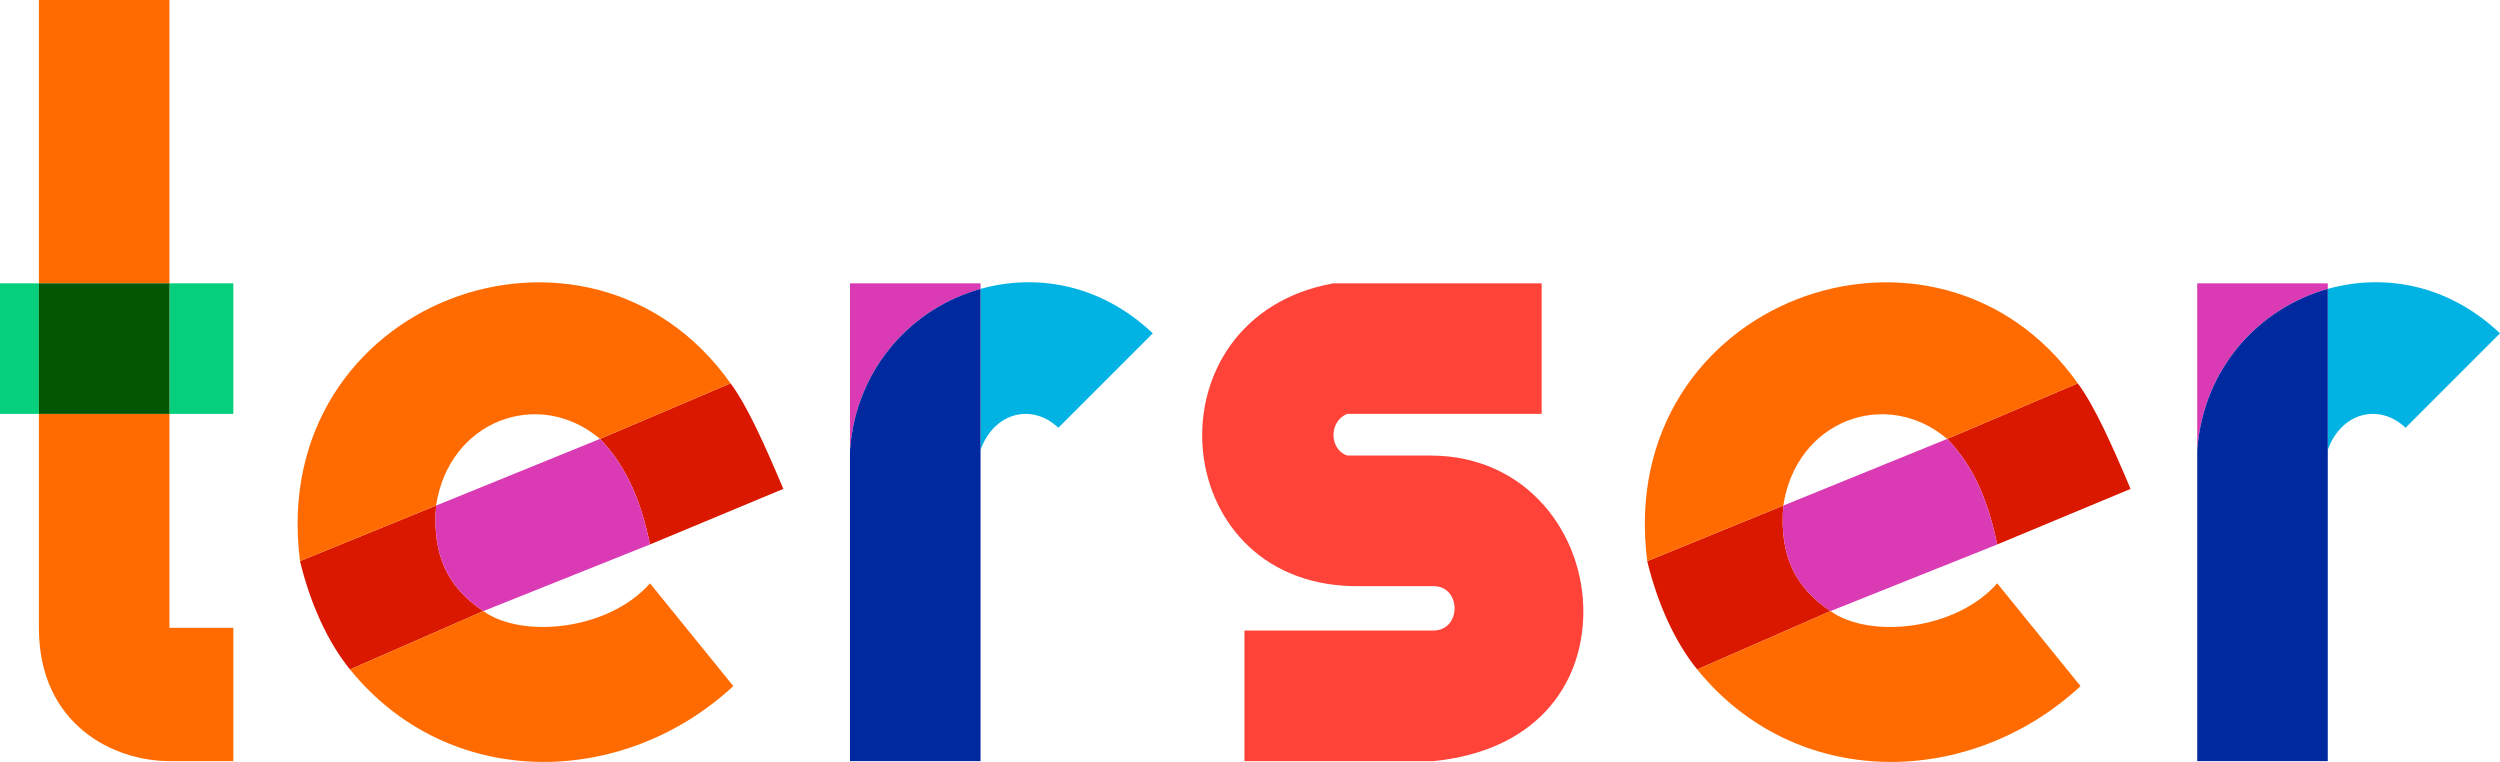
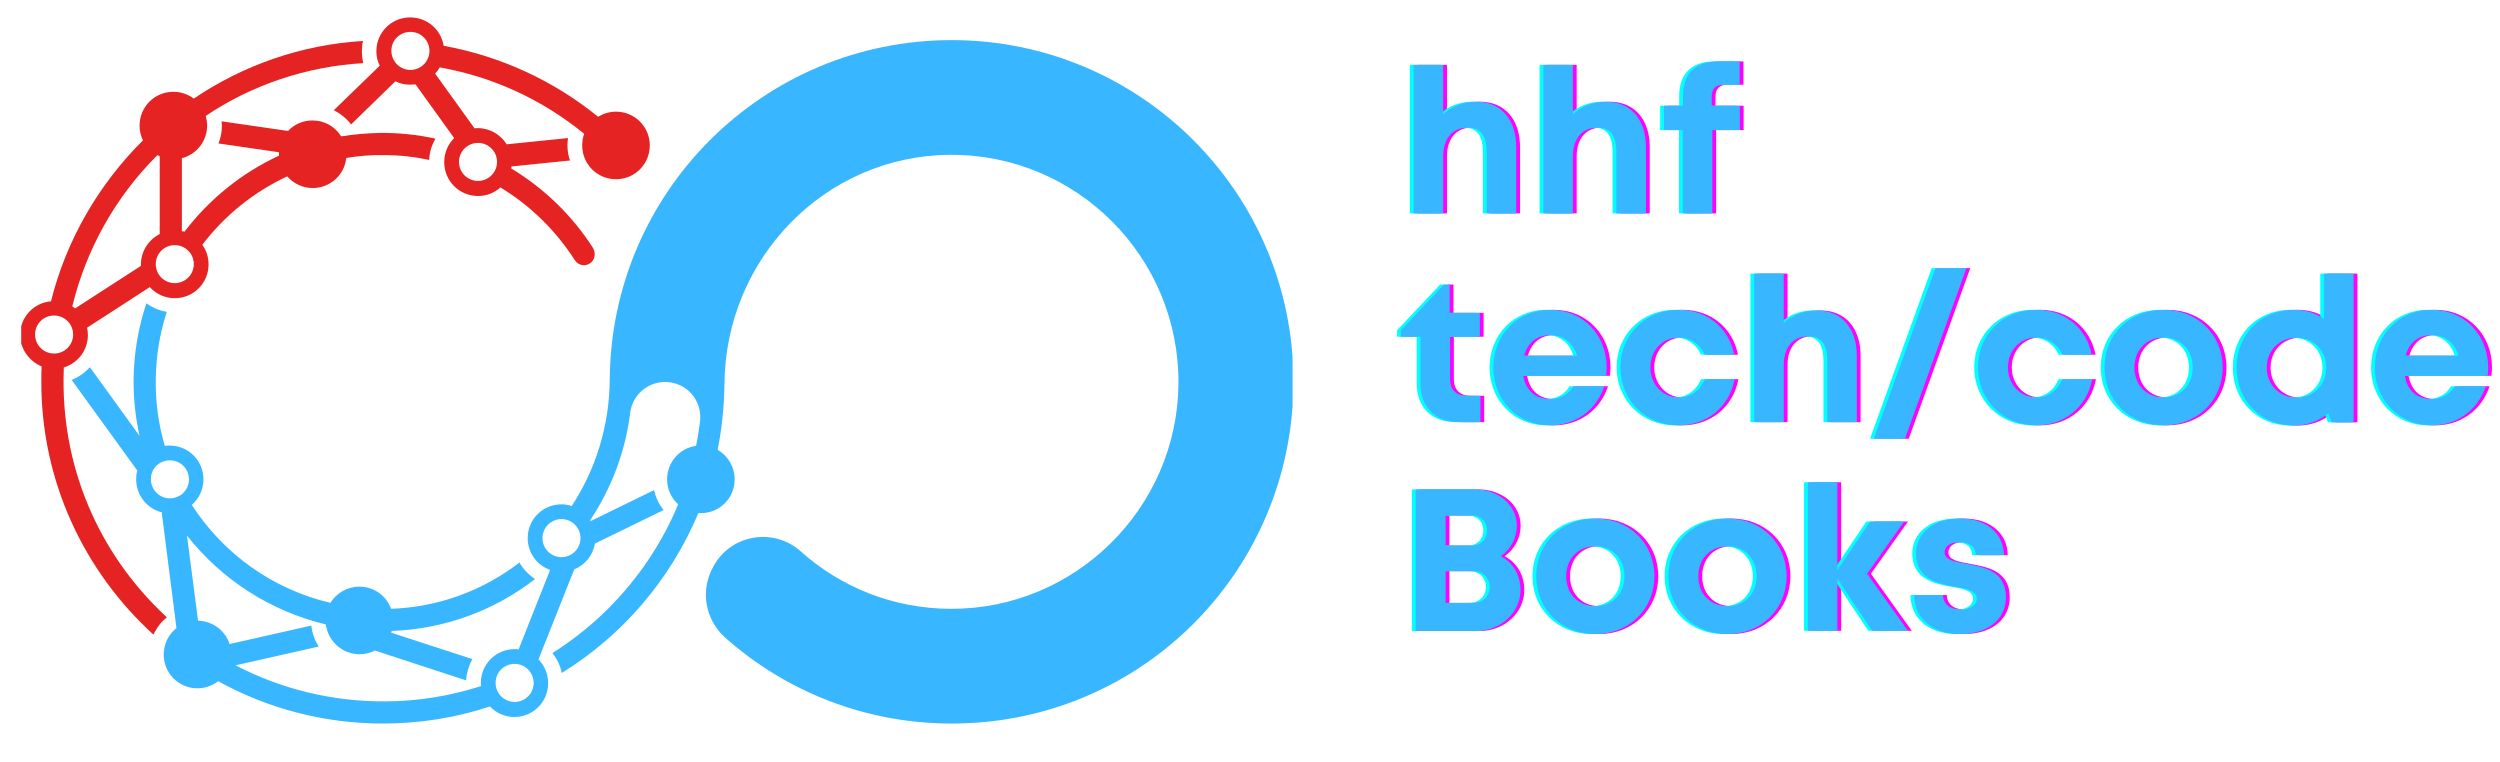
- <svg xmlns="http://www.w3.org/2000/svg" version="1.1" width="900" height="274" viewBox="0 0 900 274">
-   <rect fill="#ff6b00" x="14" width="47" height="102" />
-   <path fill="#ff6b00" d="M14,149v77c0,35,27,48,47,48h23v-48H61v-77H14z" />
-   <rect fill="#05ce7c" y="102" width="14" height="47" />
-   <rect fill="#05ce7c" x="61" y="102" width="23" height="47" />
-   <rect fill="#055600" x="14" y="102" width="47" height="47" />
-   <path fill="#da1800" d="M234,196l48-20c-6.5-15.4-13-30-19-38l-47,20C226.1,168.5,230.9,181.2,234,196z" />
-   <path fill="#da1800" d="M174,220c-12.7-8.5-18.5-19.9-17-38l-49,20c3.7,15.3,10,29.2,18,39L174,220z" />
-   <path fill="#ff6b00" d="M216,158l47-20c-51-72-167-30-155,64l49-20C161.6,151.3,194,139.4,216,158z" />
-   <path fill="#da3ab3" d="M157,182c-1.5,18.1,4.3,29.5,17,38l60-24c-3.1-14.8-7.9-27.5-18-38L157,182z" />
-   <path fill="#ff6b00" d="M126,241c35.4,43.7,98,43,138,6l-30-37c-15,17-46,20-60,10" />
-   <path fill="#da3ab3" d="M353,104v-2h-47v60C308.2,132.5,328.3,110.9,353,104z" />
-   <path fill="#00b3e3" d="M353,104v58c4.7-13.4,18.4-17.1,28-8l34-34C396.2,102.2,373.1,98.4,353,104z" />
-   <path fill="#00299f" d="M353,104c-24.7,6.9-44.8,28.5-47,58v112h47V104z" />
-   <path fill="#ff4338" d="M555,102h-75c-67.2,12.1-60.7,107.6,7,109h29c10.2,0,10.2,16,0,16h-68v47h68c36.4-3.6,53.6-26.7,54-53c0.4-28.7-20.3-57-55-57h-30c-6.6-2.3-6.6-12.4,0-15h70V102z" />
-   <path fill="#da1800" d="M719,196l48-20c-6.5-15.4-13-30-19-38l-47,20C711.1,168.5,715.9,181.2,719,196z" />
-   <path fill="#da1800" d="M659,220c-12.7-8.5-18.5-19.9-17-38l-49,20c3.7,15.3,10,29.2,18,39L659,220z" />
-   <path fill="#ff6b00" d="M701,158l47-20c-51-72-167-30-155,64l49-20C646.6,151.3,679,139.4,701,158z" />
-   <path fill="#da3ab3" d="M642,182c-1.5,18.1,4.3,29.5,17,38l60-24c-3.1-14.8-7.9-27.5-18-38L642,182z" />
-   <path fill="#ff6b00" d="M611,241c35.4,43.7,98,43,138,6l-30-37c-15,17-46,20-60,10" />
-   <path fill="#da3ab3" d="M838,104v-2h-47v60C793.2,132.5,813.3,110.9,838,104z" />
-   <path fill="#00b3e3" d="M838,104v58c4.7-13.4,18.4-17.1,28-8l34-34C881.2,102.2,858.1,98.4,838,104z" />
-   <path fill="#00299f" d="M838,104c-24.7,6.9-44.8,28.5-47,58v112h47V104z" />
+ <svg xmlns="http://www.w3.org/2000/svg" width="900" zoomAndPan="magnify" viewBox="0 0 675 205.5" height="274" preserveAspectRatio="xMidYMid meet" version="1.0">
+   <defs>
+     <g />
+     <clipPath id="b410c44f5b">
+       <path d="M 90 4.488 L 176 4.488 L 176 72 L 90 72 Z M 90 4.488 " clip-rule="nonzero" />
+     </clipPath>
+     <clipPath id="f96ad32397">
+       <path d="M 5.723 11 L 118 11 L 118 172 L 5.723 172 Z M 5.723 11 " clip-rule="nonzero" />
+     </clipPath>
+     <clipPath id="5e830be8c8">
+       <path d="M 19 10 L 348.992 10 L 348.992 195.789 L 19 195.789 Z M 19 10 " clip-rule="nonzero" />
+     </clipPath>
+   </defs>
+   <g clip-path="url(#b410c44f5b)">
+     <path fill="#e52323" d="M 90.117 29.766 C 91.957 30.684 93.566 31.988 94.793 33.598 L 106.754 21.945 C 107.98 22.559 109.281 22.867 110.738 22.867 C 111.199 22.867 111.734 22.789 112.195 22.789 L 122.621 37.277 C 120.934 38.965 119.938 41.266 119.938 43.793 C 119.938 48.852 124 52.918 129.062 52.918 C 131.359 52.918 133.508 52.074 135.117 50.617 C 143.242 55.523 150.066 62.27 155.203 70.242 C 156.504 72.312 159.648 71.93 160.414 69.629 L 160.414 69.551 C 160.723 68.707 160.57 67.711 160.109 66.945 C 154.512 58.207 146.922 50.848 138.031 45.48 C 138.031 45.328 138.105 45.172 138.105 44.945 L 153.898 43.332 C 153.438 42.031 153.211 40.652 153.211 39.195 C 153.211 38.582 153.285 37.891 153.363 37.277 L 136.805 38.965 C 135.195 36.359 132.281 34.594 128.984 34.594 C 128.68 34.594 128.371 34.594 128.141 34.672 L 117.484 19.875 C 117.945 19.34 118.406 18.805 118.711 18.191 C 132.973 20.719 146.387 26.852 157.73 36.129 C 157.348 37.125 157.195 38.199 157.195 39.27 C 157.195 44.332 161.258 48.395 166.316 48.395 C 171.379 48.395 175.441 44.332 175.441 39.27 C 175.441 34.211 171.379 30.148 166.316 30.148 C 164.555 30.148 162.867 30.684 161.488 31.527 C 149.684 21.945 135.426 15.199 119.785 12.363 C 119.094 7.992 115.34 4.699 110.738 4.699 C 105.68 4.699 101.617 8.762 101.617 13.82 C 101.617 15.199 101.922 16.578 102.535 17.73 Z M 129.062 38.582 C 131.898 38.582 134.199 40.879 134.199 43.719 C 134.199 46.555 131.898 48.852 129.062 48.852 C 126.227 48.852 123.926 46.555 123.926 43.719 C 123.926 40.879 126.227 38.582 129.062 38.582 Z M 110.816 8.605 C 113.652 8.605 115.953 10.906 115.953 13.742 C 115.953 16.578 113.652 18.879 110.816 18.879 C 107.98 18.879 105.68 16.578 105.68 13.742 C 105.602 10.906 107.98 8.605 110.816 8.605 Z M 110.816 8.605 " fill-opacity="1" fill-rule="nonzero" />
+   </g>
+   <g clip-path="url(#f96ad32397)">
+     <path fill="#e52323" d="M 11.234 98.914 C 11.16 100.141 11.16 101.441 11.16 102.668 C 11.004 129.805 22.734 154.336 41.438 171.355 C 42.281 169.516 43.508 167.906 45.043 166.68 C 44.965 166.602 44.887 166.527 44.812 166.449 C 26.262 149.203 16.293 125.285 17.215 99.91 C 17.215 99.68 17.215 99.449 17.215 99.219 C 20.973 98.07 23.73 94.621 23.73 90.48 C 23.73 89.789 23.652 89.102 23.5 88.488 L 40.441 77.523 C 42.129 79.363 44.504 80.516 47.188 80.516 C 52.246 80.516 56.312 76.449 56.312 71.391 C 56.312 69.398 55.699 67.559 54.625 66.102 C 60.605 58.207 68.5 51.844 77.547 47.625 C 79.23 49.543 81.684 50.77 84.445 50.77 C 89.121 50.77 93.031 47.242 93.492 42.645 C 96.789 42.105 100.238 41.801 103.688 41.879 C 107.902 41.879 111.965 42.336 115.875 43.18 C 115.953 41.109 116.566 39.195 117.562 37.43 C 112.656 36.359 107.598 35.82 102.383 35.898 C 98.934 35.973 95.484 36.281 92.109 36.816 C 90.5 34.211 87.664 32.523 84.367 32.523 C 81.762 32.523 79.387 33.598 77.777 35.359 L 59.836 32.754 C 59.836 33.137 59.914 33.52 59.914 33.906 C 59.914 35.59 59.605 37.199 58.992 38.734 L 75.324 41.109 C 75.324 41.266 75.324 41.492 75.324 41.648 C 75.324 41.801 75.324 41.953 75.324 42.031 C 65.203 46.707 56.465 53.836 49.793 62.574 C 49.566 62.5 49.336 62.422 49.105 62.422 L 49.105 42.719 C 53.016 41.723 55.926 38.121 55.926 33.906 C 55.926 32.984 55.773 32.141 55.543 31.297 C 68.117 22.867 82.758 17.961 98.09 17.039 C 97.859 16.043 97.707 14.969 97.707 13.82 C 97.707 12.898 97.785 11.98 98.016 11.059 C 81.301 12.059 65.586 17.652 52.324 26.621 C 50.793 25.473 48.875 24.781 46.805 24.781 C 41.746 24.781 37.684 28.844 37.684 33.906 C 37.684 35.359 37.988 36.664 38.602 37.891 C 26.719 49.695 17.906 64.723 13.766 81.355 C 9.09 81.742 5.41 85.648 5.41 90.48 C 5.484 94.234 7.863 97.531 11.234 98.914 Z M 47.188 66.18 C 50.023 66.18 52.324 68.477 52.324 71.316 C 52.324 74.152 50.023 76.449 47.188 76.449 C 44.352 76.449 42.051 74.152 42.051 71.316 C 42.051 68.477 44.352 66.18 47.188 66.18 Z M 42.512 41.879 C 42.742 41.953 42.895 42.105 43.125 42.184 L 43.125 63.188 C 40.137 64.723 38.066 67.789 38.066 71.316 C 38.066 71.469 38.066 71.621 38.066 71.773 L 20.281 83.273 C 20.051 83.043 19.746 82.891 19.516 82.738 C 23.27 67.328 31.168 53.145 42.512 41.879 Z M 14.609 85.191 C 17.445 85.191 19.746 87.488 19.746 90.328 C 19.746 93.164 17.445 95.461 14.609 95.461 C 11.773 95.461 9.473 93.164 9.473 90.328 C 9.473 87.488 11.695 85.191 14.609 85.191 Z M 14.609 85.191 " fill-opacity="1" fill-rule="nonzero" />
+   </g>
+   <g clip-path="url(#5e830be8c8)">
+     <path fill="#38b6ff" d="M 37.07 127.047 C 36.84 127.812 36.762 128.578 36.762 129.422 C 36.762 133.715 39.676 137.32 43.66 138.316 L 47.648 169.594 C 45.5 171.277 44.199 173.887 44.199 176.723 C 44.199 181.781 48.262 185.844 53.32 185.844 C 55.469 185.844 57.383 185.078 58.918 183.93 C 72.102 191.211 87.281 195.352 103.379 195.352 C 113.5 195.352 123.234 193.742 132.281 190.75 C 133.969 192.516 136.266 193.586 138.875 193.586 C 143.934 193.586 147.996 189.523 147.996 184.465 C 147.996 181.934 147 179.711 145.391 178.023 L 155.051 153.723 C 157.961 152.574 160.109 149.891 160.645 146.75 L 179.195 137.703 C 177.895 136.168 177.051 134.328 176.59 132.336 L 159.496 140.691 C 159.418 140.617 159.418 140.539 159.344 140.461 C 165.016 131.953 168.848 122.062 170.152 111.406 C 170.766 106.656 174.828 103.129 179.578 103.129 C 185.328 103.129 189.699 108.113 189.008 113.785 C 188.703 116.008 188.395 118.23 187.938 120.379 C 183.488 120.992 180.117 124.824 180.117 129.422 C 180.117 132.105 181.266 134.484 183.105 136.168 C 178.812 146.52 172.527 155.945 164.402 164.148 C 159.727 168.824 154.59 172.891 149.145 176.34 C 150.371 177.871 151.293 179.711 151.676 181.703 C 168.082 171.586 181.035 156.484 188.551 138.547 C 188.777 138.547 189.008 138.547 189.238 138.547 C 194.297 138.547 198.363 134.484 198.363 129.422 C 198.363 126.051 196.523 123.059 193.762 121.449 C 194.91 115.699 195.523 109.797 195.602 103.742 C 195.832 69.859 222.738 41.953 256.625 41.801 C 290.738 41.648 318.488 69.477 318.18 103.664 C 317.875 137.32 290.125 164.609 256.547 164.379 C 241.062 164.305 226.957 158.477 216.223 148.895 C 208.941 142.379 197.441 144.219 192.688 152.805 C 192.613 152.879 192.535 153.035 192.535 153.109 C 189.008 159.398 190.391 167.293 195.754 172.121 C 212.238 186.766 234.008 195.582 257.852 195.352 C 308.676 194.891 349.305 153.723 349.227 102.898 C 349.152 51.996 307.832 10.832 256.93 10.832 C 206.18 10.832 165.016 51.766 164.633 102.438 C 164.555 115.012 160.797 126.816 154.359 136.629 C 153.516 136.324 152.52 136.168 151.598 136.168 C 146.539 136.168 142.477 140.23 142.477 145.293 C 142.477 149.277 145.008 152.652 148.531 153.879 L 140.023 175.344 C 139.641 175.266 139.332 175.266 138.949 175.266 C 133.891 175.266 129.828 179.328 129.828 184.387 C 129.828 184.695 129.828 185 129.906 185.23 C 121.547 187.914 112.809 189.371 103.918 189.371 C 89.812 189.449 75.938 186.074 63.594 179.637 L 86.055 174.574 C 84.98 172.891 84.293 170.973 84.062 168.902 L 61.984 173.887 C 60.832 170.281 57.461 167.676 53.473 167.598 L 50.484 144.602 C 59.762 156.406 72.945 164.992 87.973 168.598 C 88.586 173.117 92.418 176.645 97.094 176.645 C 98.629 176.645 100.008 176.262 101.234 175.648 L 125.84 183.699 C 125.996 181.629 126.609 179.637 127.527 177.949 L 105.602 170.82 C 105.68 170.664 105.68 170.512 105.758 170.359 C 120.32 169.824 133.738 164.688 144.469 156.332 C 142.707 155.18 141.25 153.648 140.254 151.883 C 130.594 159.32 118.637 163.918 105.602 164.379 C 104.301 160.852 101.004 158.398 97.016 158.398 C 93.723 158.398 90.809 160.164 89.199 162.77 C 73.559 159.09 60.219 149.43 51.789 136.324 C 53.703 134.637 54.93 132.184 54.93 129.422 C 54.93 124.363 50.867 120.301 45.809 120.301 C 45.348 120.301 44.965 120.301 44.504 120.379 C 42.82 114.703 41.977 108.727 42.051 102.516 C 42.129 96.152 43.125 90.02 45.043 84.195 C 43.047 83.887 41.133 83.043 39.523 81.895 C 37.375 88.332 36.148 95.309 36.074 102.438 C 35.996 107.652 36.609 112.789 37.684 117.695 L 24.266 99.141 C 22.887 100.676 21.199 101.824 19.359 102.594 Z M 146.465 145.293 C 146.465 142.457 148.762 140.156 151.598 140.156 C 154.438 140.156 156.734 142.457 156.734 145.293 C 156.734 148.129 154.438 150.43 151.598 150.43 C 148.762 150.43 146.465 148.129 146.465 145.293 Z M 138.949 179.25 C 141.785 179.25 144.086 181.551 144.086 184.387 C 144.086 187.223 141.785 189.523 138.949 189.523 C 136.113 189.523 133.812 187.223 133.812 184.387 C 133.812 181.551 136.039 179.25 138.949 179.25 Z M 45.887 124.285 C 48.723 124.285 51.02 126.586 51.02 129.422 C 51.02 132.258 48.723 134.559 45.887 134.559 C 43.047 134.559 40.75 132.258 40.75 129.422 C 40.672 126.586 42.973 124.285 45.887 124.285 Z M 45.887 124.285 " fill-opacity="1" fill-rule="nonzero" />
+   </g>
+   <g fill="#ff00ff" fill-opacity="1">
+     <g transform="translate(378.8812, 57.62119)">
+       <g>
+         <path d="M 20.707 -30.16 C 17.156 -30.16 14.043 -28.852 11.801 -26.719 L 11.801 -40.105 L 3.824 -40.105 L 3.824 0 L 11.801 0 L 11.801 -15.465 C 11.801 -20.27 14.426 -23.168 18.414 -23.168 C 21.965 -23.168 23.551 -20.98 23.551 -16.555 L 23.551 0 L 31.527 0 L 31.527 -17.922 C 31.527 -25.406 27.375 -30.16 20.707 -30.16 Z M 20.707 -30.16 " />
+       </g>
+     </g>
+   </g>
+   <g fill="#ff00ff" fill-opacity="1">
+     <g transform="translate(413.9039, 57.62119)">
+       <g>
+         <path d="M 20.707 -30.16 C 17.156 -30.16 14.043 -28.852 11.801 -26.719 L 11.801 -40.105 L 3.824 -40.105 L 3.824 0 L 11.801 0 L 11.801 -15.465 C 11.801 -20.27 14.426 -23.168 18.414 -23.168 C 21.965 -23.168 23.551 -20.98 23.551 -16.555 L 23.551 0 L 31.527 0 L 31.527 -17.922 C 31.527 -25.406 27.375 -30.16 20.707 -30.16 Z M 20.707 -30.16 " />
+       </g>
+     </g>
+   </g>
+   <g fill="#ff00ff" fill-opacity="1">
+     <g transform="translate(448.9266, 57.62119)">
+       <g>
+         <path d="M 21.855 -29.066 L 14.262 -29.066 L 14.262 -31.582 C 14.262 -33.656 15.355 -34.75 17.484 -34.75 L 21.801 -34.75 L 21.801 -41.035 L 15.898 -41.035 C 9.672 -41.035 6.504 -37.43 6.504 -31.746 L 6.504 -29.066 L 1.367 -29.066 L 1.367 -22.512 L 6.449 -22.512 L 6.449 0 L 14.426 0 L 14.426 -22.512 L 21.855 -22.512 Z M 21.855 -29.066 " />
+       </g>
+     </g>
+   </g>
+   <g fill="#00ffff" fill-opacity="1">
+     <g transform="translate(376.832, 57.62119)">
+       <g>
+         <path d="M 20.707 -30.16 C 17.156 -30.16 14.043 -28.852 11.801 -26.719 L 11.801 -40.105 L 3.824 -40.105 L 3.824 0 L 11.801 0 L 11.801 -15.465 C 11.801 -20.27 14.426 -23.168 18.414 -23.168 C 21.965 -23.168 23.551 -20.98 23.551 -16.555 L 23.551 0 L 31.527 0 L 31.527 -17.922 C 31.527 -25.406 27.375 -30.16 20.707 -30.16 Z M 20.707 -30.16 " />
+       </g>
+     </g>
+   </g>
+   <g fill="#00ffff" fill-opacity="1">
+     <g transform="translate(411.8548, 57.62119)">
+       <g>
+         <path d="M 20.707 -30.16 C 17.156 -30.16 14.043 -28.852 11.801 -26.719 L 11.801 -40.105 L 3.824 -40.105 L 3.824 0 L 11.801 0 L 11.801 -15.465 C 11.801 -20.27 14.426 -23.168 18.414 -23.168 C 21.965 -23.168 23.551 -20.98 23.551 -16.555 L 23.551 0 L 31.527 0 L 31.527 -17.922 C 31.527 -25.406 27.375 -30.16 20.707 -30.16 Z M 20.707 -30.16 " />
+       </g>
+     </g>
+   </g>
+   <g fill="#00ffff" fill-opacity="1">
+     <g transform="translate(446.8775, 57.62119)">
+       <g>
+         <path d="M 21.855 -29.066 L 14.262 -29.066 L 14.262 -31.582 C 14.262 -33.656 15.355 -34.75 17.484 -34.75 L 21.801 -34.75 L 21.801 -41.035 L 15.898 -41.035 C 9.672 -41.035 6.504 -37.43 6.504 -31.746 L 6.504 -29.066 L 1.367 -29.066 L 1.367 -22.512 L 6.449 -22.512 L 6.449 0 L 14.426 0 L 14.426 -22.512 L 21.855 -22.512 Z M 21.855 -29.066 " />
+       </g>
+     </g>
+   </g>
+   <g fill="#38b6ff" fill-opacity="1">
+     <g transform="translate(377.8566, 57.62119)">
+       <g>
+         <path d="M 20.707 -30.16 C 17.156 -30.16 14.043 -28.852 11.801 -26.719 L 11.801 -40.105 L 3.824 -40.105 L 3.824 0 L 11.801 0 L 11.801 -15.465 C 11.801 -20.27 14.426 -23.168 18.414 -23.168 C 21.965 -23.168 23.551 -20.98 23.551 -16.555 L 23.551 0 L 31.527 0 L 31.527 -17.922 C 31.527 -25.406 27.375 -30.16 20.707 -30.16 Z M 20.707 -30.16 " />
+       </g>
+     </g>
+   </g>
+   <g fill="#38b6ff" fill-opacity="1">
+     <g transform="translate(412.8793, 57.62119)">
+       <g>
+         <path d="M 20.707 -30.16 C 17.156 -30.16 14.043 -28.852 11.801 -26.719 L 11.801 -40.105 L 3.824 -40.105 L 3.824 0 L 11.801 0 L 11.801 -15.465 C 11.801 -20.27 14.426 -23.168 18.414 -23.168 C 21.965 -23.168 23.551 -20.98 23.551 -16.555 L 23.551 0 L 31.527 0 L 31.527 -17.922 C 31.527 -25.406 27.375 -30.16 20.707 -30.16 Z M 20.707 -30.16 " />
+       </g>
+     </g>
+   </g>
+   <g fill="#38b6ff" fill-opacity="1">
+     <g transform="translate(447.9021, 57.62119)">
+       <g>
+         <path d="M 21.855 -29.066 L 14.262 -29.066 L 14.262 -31.582 C 14.262 -33.656 15.355 -34.75 17.484 -34.75 L 21.801 -34.75 L 21.801 -41.035 L 15.898 -41.035 C 9.672 -41.035 6.504 -37.43 6.504 -31.746 L 6.504 -29.066 L 1.367 -29.066 L 1.367 -22.512 L 6.449 -22.512 L 6.449 0 L 14.426 0 L 14.426 -22.512 L 21.855 -22.512 Z M 21.855 -29.066 " />
+       </g>
+     </g>
+   </g>
+   <g fill="#ff00ff" fill-opacity="1">
+     <g transform="translate(378.8812, 113.9719)">
+       <g>
+         <path d="M 18.25 -7.102 C 15.301 -7.102 13.66 -8.742 13.66 -11.582 L 13.66 -23.059 L 21.691 -23.059 L 21.691 -29.504 L 13.551 -29.504 L 13.551 -37.156 L 12.02 -37.156 L 0.383 -24.805 L 0.383 -23.059 L 5.684 -23.059 L 5.684 -10.492 C 5.684 -3.988 9.672 0 16.172 0 L 21.855 0 L 21.855 -7.102 Z M 18.25 -7.102 " />
+       </g>
+     </g>
+   </g>
+   <g fill="#ff00ff" fill-opacity="1">
+     <g transform="translate(402.3753, 113.9719)">
+       <g>
+         <path d="M 32.457 -14.809 C 32.457 -23.332 26.227 -30.324 17.156 -30.324 C 8.414 -30.324 1.859 -23.605 1.859 -14.754 C 1.859 -5.902 8.469 0.875 17.156 0.875 C 24.043 0.875 29.668 -3.223 31.801 -9.672 L 23.441 -9.672 C 22.238 -7.539 19.945 -6.23 17.156 -6.23 C 13.277 -6.23 10.656 -8.469 9.945 -12.512 L 32.293 -12.512 C 32.402 -13.277 32.457 -14.043 32.457 -14.809 Z M 17.156 -23.496 C 20.762 -23.496 23.332 -21.527 24.48 -17.922 L 10.164 -17.922 C 11.094 -21.418 13.605 -23.496 17.156 -23.496 Z M 17.156 -23.496 " />
+       </g>
+     </g>
+   </g>
+   <g fill="#ff00ff" fill-opacity="1">
+     <g transform="translate(436.6878, 113.9719)">
+       <g>
+         <path d="M 17.539 0.875 C 25.242 0.875 31.309 -4.152 32.676 -11.582 L 24.641 -11.582 C 23.277 -8.414 20.762 -6.668 17.539 -6.668 C 13.277 -6.668 9.945 -10.219 9.945 -14.754 C 9.945 -19.344 13.223 -22.84 17.539 -22.84 C 20.707 -22.84 23.387 -21.09 24.641 -18.195 L 32.566 -18.195 C 31.145 -25.461 25.242 -30.324 17.594 -30.324 C 8.633 -30.324 1.859 -23.66 1.859 -14.809 C 1.859 -5.957 8.633 0.875 17.539 0.875 Z M 17.539 0.875 " />
+       </g>
+     </g>
+   </g>
+   <g fill="#ff00ff" fill-opacity="1">
+     <g transform="translate(470.8363, 113.9719)">
+       <g>
+         <path d="M 20.707 -30.16 C 17.156 -30.16 14.043 -28.852 11.801 -26.719 L 11.801 -40.105 L 3.824 -40.105 L 3.824 0 L 11.801 0 L 11.801 -15.465 C 11.801 -20.27 14.426 -23.168 18.414 -23.168 C 21.965 -23.168 23.551 -20.98 23.551 -16.555 L 23.551 0 L 31.527 0 L 31.527 -17.922 C 31.527 -25.406 27.375 -30.16 20.707 -30.16 Z M 20.707 -30.16 " />
+       </g>
+     </g>
+   </g>
+   <g fill="#ff00ff" fill-opacity="1">
+     <g transform="translate(505.8591, 113.9719)">
+       <g>
+         <path d="M 1.094 4.48 L 9.508 4.48 L 26.117 -41.582 L 17.758 -41.582 Z M 1.094 4.48 " />
+       </g>
+     </g>
+   </g>
+   <g fill="#ff00ff" fill-opacity="1">
+     <g transform="translate(533.2325, 113.9719)">
+       <g>
+         <path d="M 17.539 0.875 C 25.242 0.875 31.309 -4.152 32.676 -11.582 L 24.641 -11.582 C 23.277 -8.414 20.762 -6.668 17.539 -6.668 C 13.277 -6.668 9.945 -10.219 9.945 -14.754 C 9.945 -19.344 13.223 -22.84 17.539 -22.84 C 20.707 -22.84 23.387 -21.09 24.641 -18.195 L 32.566 -18.195 C 31.145 -25.461 25.242 -30.324 17.594 -30.324 C 8.633 -30.324 1.859 -23.66 1.859 -14.809 C 1.859 -5.957 8.633 0.875 17.539 0.875 Z M 17.539 0.875 " />
+       </g>
+     </g>
+   </g>
+   <g fill="#ff00ff" fill-opacity="1">
+     <g transform="translate(567.381, 113.9719)">
+       <g>
+         <path d="M 17.812 0.875 C 26.938 0.875 33.766 -5.848 33.766 -14.754 C 33.766 -23.66 26.938 -30.324 17.812 -30.324 C 8.688 -30.324 1.859 -23.66 1.859 -14.754 C 1.859 -5.848 8.688 0.875 17.812 0.875 Z M 17.812 -6.668 C 13.223 -6.668 9.945 -9.945 9.945 -14.754 C 9.945 -19.508 13.223 -22.84 17.812 -22.84 C 22.402 -22.84 25.68 -19.508 25.68 -14.754 C 25.68 -9.945 22.402 -6.668 17.812 -6.668 Z M 17.812 -6.668 " />
+       </g>
+     </g>
+   </g>
+   <g fill="#ff00ff" fill-opacity="1">
+     <g transform="translate(603.0594, 113.9719)">
+       <g>
+         <path d="M 25.461 -40.105 L 25.461 -27.867 C 23.168 -29.449 20.434 -30.324 17.375 -30.324 C 8.414 -30.324 1.859 -23.66 1.859 -14.699 C 1.859 -5.793 8.414 0.93 17.375 0.93 C 20.98 0.93 24.152 -0.328 26.609 -2.402 L 27.539 0.055 L 33.441 0.055 L 33.441 -40.105 Z M 18.031 -6.613 C 13.387 -6.613 10 -10.109 10 -14.699 C 10 -19.344 13.387 -22.785 18.031 -22.785 C 22.676 -22.785 26.062 -19.344 26.062 -14.699 C 26.062 -10.109 22.676 -6.613 18.031 -6.613 Z M 18.031 -6.613 " />
+       </g>
+     </g>
+   </g>
+   <g fill="#ff00ff" fill-opacity="1">
+     <g transform="translate(640.3769, 113.9719)">
+       <g>
+         <path d="M 32.457 -14.809 C 32.457 -23.332 26.227 -30.324 17.156 -30.324 C 8.414 -30.324 1.859 -23.605 1.859 -14.754 C 1.859 -5.902 8.469 0.875 17.156 0.875 C 24.043 0.875 29.668 -3.223 31.801 -9.672 L 23.441 -9.672 C 22.238 -7.539 19.945 -6.23 17.156 -6.23 C 13.277 -6.23 10.656 -8.469 9.945 -12.512 L 32.293 -12.512 C 32.402 -13.277 32.457 -14.043 32.457 -14.809 Z M 17.156 -23.496 C 20.762 -23.496 23.332 -21.527 24.48 -17.922 L 10.164 -17.922 C 11.094 -21.418 13.605 -23.496 17.156 -23.496 Z M 17.156 -23.496 " />
+       </g>
+     </g>
+   </g>
+   <g fill="#00ffff" fill-opacity="1">
+     <g transform="translate(376.832, 113.9719)">
+       <g>
+         <path d="M 18.25 -7.102 C 15.301 -7.102 13.66 -8.742 13.66 -11.582 L 13.66 -23.059 L 21.691 -23.059 L 21.691 -29.504 L 13.551 -29.504 L 13.551 -37.156 L 12.02 -37.156 L 0.383 -24.805 L 0.383 -23.059 L 5.684 -23.059 L 5.684 -10.492 C 5.684 -3.988 9.672 0 16.172 0 L 21.855 0 L 21.855 -7.102 Z M 18.25 -7.102 " />
+       </g>
+     </g>
+   </g>
+   <g fill="#00ffff" fill-opacity="1">
+     <g transform="translate(400.3262, 113.9719)">
+       <g>
+         <path d="M 32.457 -14.809 C 32.457 -23.332 26.227 -30.324 17.156 -30.324 C 8.414 -30.324 1.859 -23.605 1.859 -14.754 C 1.859 -5.902 8.469 0.875 17.156 0.875 C 24.043 0.875 29.668 -3.223 31.801 -9.672 L 23.441 -9.672 C 22.238 -7.539 19.945 -6.23 17.156 -6.23 C 13.277 -6.23 10.656 -8.469 9.945 -12.512 L 32.293 -12.512 C 32.402 -13.277 32.457 -14.043 32.457 -14.809 Z M 17.156 -23.496 C 20.762 -23.496 23.332 -21.527 24.48 -17.922 L 10.164 -17.922 C 11.094 -21.418 13.605 -23.496 17.156 -23.496 Z M 17.156 -23.496 " />
+       </g>
+     </g>
+   </g>
+   <g fill="#00ffff" fill-opacity="1">
+     <g transform="translate(434.6387, 113.9719)">
+       <g>
+         <path d="M 17.539 0.875 C 25.242 0.875 31.309 -4.152 32.676 -11.582 L 24.641 -11.582 C 23.277 -8.414 20.762 -6.668 17.539 -6.668 C 13.277 -6.668 9.945 -10.219 9.945 -14.754 C 9.945 -19.344 13.223 -22.84 17.539 -22.84 C 20.707 -22.84 23.387 -21.09 24.641 -18.195 L 32.566 -18.195 C 31.145 -25.461 25.242 -30.324 17.594 -30.324 C 8.633 -30.324 1.859 -23.66 1.859 -14.809 C 1.859 -5.957 8.633 0.875 17.539 0.875 Z M 17.539 0.875 " />
+       </g>
+     </g>
+   </g>
+   <g fill="#00ffff" fill-opacity="1">
+     <g transform="translate(468.7872, 113.9719)">
+       <g>
+         <path d="M 20.707 -30.16 C 17.156 -30.16 14.043 -28.852 11.801 -26.719 L 11.801 -40.105 L 3.824 -40.105 L 3.824 0 L 11.801 0 L 11.801 -15.465 C 11.801 -20.27 14.426 -23.168 18.414 -23.168 C 21.965 -23.168 23.551 -20.98 23.551 -16.555 L 23.551 0 L 31.527 0 L 31.527 -17.922 C 31.527 -25.406 27.375 -30.16 20.707 -30.16 Z M 20.707 -30.16 " />
+       </g>
+     </g>
+   </g>
+   <g fill="#00ffff" fill-opacity="1">
+     <g transform="translate(503.8099, 113.9719)">
+       <g>
+         <path d="M 1.094 4.48 L 9.508 4.48 L 26.117 -41.582 L 17.758 -41.582 Z M 1.094 4.48 " />
+       </g>
+     </g>
+   </g>
+   <g fill="#00ffff" fill-opacity="1">
+     <g transform="translate(531.1834, 113.9719)">
+       <g>
+         <path d="M 17.539 0.875 C 25.242 0.875 31.309 -4.152 32.676 -11.582 L 24.641 -11.582 C 23.277 -8.414 20.762 -6.668 17.539 -6.668 C 13.277 -6.668 9.945 -10.219 9.945 -14.754 C 9.945 -19.344 13.223 -22.84 17.539 -22.84 C 20.707 -22.84 23.387 -21.09 24.641 -18.195 L 32.566 -18.195 C 31.145 -25.461 25.242 -30.324 17.594 -30.324 C 8.633 -30.324 1.859 -23.66 1.859 -14.809 C 1.859 -5.957 8.633 0.875 17.539 0.875 Z M 17.539 0.875 " />
+       </g>
+     </g>
+   </g>
+   <g fill="#00ffff" fill-opacity="1">
+     <g transform="translate(565.3319, 113.9719)">
+       <g>
+         <path d="M 17.812 0.875 C 26.938 0.875 33.766 -5.848 33.766 -14.754 C 33.766 -23.66 26.938 -30.324 17.812 -30.324 C 8.688 -30.324 1.859 -23.66 1.859 -14.754 C 1.859 -5.848 8.688 0.875 17.812 0.875 Z M 17.812 -6.668 C 13.223 -6.668 9.945 -9.945 9.945 -14.754 C 9.945 -19.508 13.223 -22.84 17.812 -22.84 C 22.402 -22.84 25.68 -19.508 25.68 -14.754 C 25.68 -9.945 22.402 -6.668 17.812 -6.668 Z M 17.812 -6.668 " />
+       </g>
+     </g>
+   </g>
+   <g fill="#00ffff" fill-opacity="1">
+     <g transform="translate(601.0103, 113.9719)">
+       <g>
+         <path d="M 25.461 -40.105 L 25.461 -27.867 C 23.168 -29.449 20.434 -30.324 17.375 -30.324 C 8.414 -30.324 1.859 -23.66 1.859 -14.699 C 1.859 -5.793 8.414 0.93 17.375 0.93 C 20.98 0.93 24.152 -0.328 26.609 -2.402 L 27.539 0.055 L 33.441 0.055 L 33.441 -40.105 Z M 18.031 -6.613 C 13.387 -6.613 10 -10.109 10 -14.699 C 10 -19.344 13.387 -22.785 18.031 -22.785 C 22.676 -22.785 26.062 -19.344 26.062 -14.699 C 26.062 -10.109 22.676 -6.613 18.031 -6.613 Z M 18.031 -6.613 " />
+       </g>
+     </g>
+   </g>
+   <g fill="#00ffff" fill-opacity="1">
+     <g transform="translate(638.3278, 113.9719)">
+       <g>
+         <path d="M 32.457 -14.809 C 32.457 -23.332 26.227 -30.324 17.156 -30.324 C 8.414 -30.324 1.859 -23.605 1.859 -14.754 C 1.859 -5.902 8.469 0.875 17.156 0.875 C 24.043 0.875 29.668 -3.223 31.801 -9.672 L 23.441 -9.672 C 22.238 -7.539 19.945 -6.23 17.156 -6.23 C 13.277 -6.23 10.656 -8.469 9.945 -12.512 L 32.293 -12.512 C 32.402 -13.277 32.457 -14.043 32.457 -14.809 Z M 17.156 -23.496 C 20.762 -23.496 23.332 -21.527 24.48 -17.922 L 10.164 -17.922 C 11.094 -21.418 13.605 -23.496 17.156 -23.496 Z M 17.156 -23.496 " />
+       </g>
+     </g>
+   </g>
+   <g fill="#38b6ff" fill-opacity="1">
+     <g transform="translate(377.8566, 113.9719)">
+       <g>
+         <path d="M 18.25 -7.102 C 15.301 -7.102 13.66 -8.742 13.66 -11.582 L 13.66 -23.059 L 21.691 -23.059 L 21.691 -29.504 L 13.551 -29.504 L 13.551 -37.156 L 12.02 -37.156 L 0.383 -24.805 L 0.383 -23.059 L 5.684 -23.059 L 5.684 -10.492 C 5.684 -3.988 9.672 0 16.172 0 L 21.855 0 L 21.855 -7.102 Z M 18.25 -7.102 " />
+       </g>
+     </g>
+   </g>
+   <g fill="#38b6ff" fill-opacity="1">
+     <g transform="translate(401.3508, 113.9719)">
+       <g>
+         <path d="M 32.457 -14.809 C 32.457 -23.332 26.227 -30.324 17.156 -30.324 C 8.414 -30.324 1.859 -23.605 1.859 -14.754 C 1.859 -5.902 8.469 0.875 17.156 0.875 C 24.043 0.875 29.668 -3.223 31.801 -9.672 L 23.441 -9.672 C 22.238 -7.539 19.945 -6.23 17.156 -6.23 C 13.277 -6.23 10.656 -8.469 9.945 -12.512 L 32.293 -12.512 C 32.402 -13.277 32.457 -14.043 32.457 -14.809 Z M 17.156 -23.496 C 20.762 -23.496 23.332 -21.527 24.48 -17.922 L 10.164 -17.922 C 11.094 -21.418 13.605 -23.496 17.156 -23.496 Z M 17.156 -23.496 " />
+       </g>
+     </g>
+   </g>
+   <g fill="#38b6ff" fill-opacity="1">
+     <g transform="translate(435.6632, 113.9719)">
+       <g>
+         <path d="M 17.539 0.875 C 25.242 0.875 31.309 -4.152 32.676 -11.582 L 24.641 -11.582 C 23.277 -8.414 20.762 -6.668 17.539 -6.668 C 13.277 -6.668 9.945 -10.219 9.945 -14.754 C 9.945 -19.344 13.223 -22.84 17.539 -22.84 C 20.707 -22.84 23.387 -21.09 24.641 -18.195 L 32.566 -18.195 C 31.145 -25.461 25.242 -30.324 17.594 -30.324 C 8.633 -30.324 1.859 -23.66 1.859 -14.809 C 1.859 -5.957 8.633 0.875 17.539 0.875 Z M 17.539 0.875 " />
+       </g>
+     </g>
+   </g>
+   <g fill="#38b6ff" fill-opacity="1">
+     <g transform="translate(469.8118, 113.9719)">
+       <g>
+         <path d="M 20.707 -30.16 C 17.156 -30.16 14.043 -28.852 11.801 -26.719 L 11.801 -40.105 L 3.824 -40.105 L 3.824 0 L 11.801 0 L 11.801 -15.465 C 11.801 -20.27 14.426 -23.168 18.414 -23.168 C 21.965 -23.168 23.551 -20.98 23.551 -16.555 L 23.551 0 L 31.527 0 L 31.527 -17.922 C 31.527 -25.406 27.375 -30.16 20.707 -30.16 Z M 20.707 -30.16 " />
+       </g>
+     </g>
+   </g>
+   <g fill="#38b6ff" fill-opacity="1">
+     <g transform="translate(504.8345, 113.9719)">
+       <g>
+         <path d="M 1.094 4.48 L 9.508 4.48 L 26.117 -41.582 L 17.758 -41.582 Z M 1.094 4.48 " />
+       </g>
+     </g>
+   </g>
+   <g fill="#38b6ff" fill-opacity="1">
+     <g transform="translate(532.2079, 113.9719)">
+       <g>
+         <path d="M 17.539 0.875 C 25.242 0.875 31.309 -4.152 32.676 -11.582 L 24.641 -11.582 C 23.277 -8.414 20.762 -6.668 17.539 -6.668 C 13.277 -6.668 9.945 -10.219 9.945 -14.754 C 9.945 -19.344 13.223 -22.84 17.539 -22.84 C 20.707 -22.84 23.387 -21.09 24.641 -18.195 L 32.566 -18.195 C 31.145 -25.461 25.242 -30.324 17.594 -30.324 C 8.633 -30.324 1.859 -23.66 1.859 -14.809 C 1.859 -5.957 8.633 0.875 17.539 0.875 Z M 17.539 0.875 " />
+       </g>
+     </g>
+   </g>
+   <g fill="#38b6ff" fill-opacity="1">
+     <g transform="translate(566.3565, 113.9719)">
+       <g>
+         <path d="M 17.812 0.875 C 26.938 0.875 33.766 -5.848 33.766 -14.754 C 33.766 -23.66 26.938 -30.324 17.812 -30.324 C 8.688 -30.324 1.859 -23.66 1.859 -14.754 C 1.859 -5.848 8.688 0.875 17.812 0.875 Z M 17.812 -6.668 C 13.223 -6.668 9.945 -9.945 9.945 -14.754 C 9.945 -19.508 13.223 -22.84 17.812 -22.84 C 22.402 -22.84 25.68 -19.508 25.68 -14.754 C 25.68 -9.945 22.402 -6.668 17.812 -6.668 Z M 17.812 -6.668 " />
+       </g>
+     </g>
+   </g>
+   <g fill="#38b6ff" fill-opacity="1">
+     <g transform="translate(602.0349, 113.9719)">
+       <g>
+         <path d="M 25.461 -40.105 L 25.461 -27.867 C 23.168 -29.449 20.434 -30.324 17.375 -30.324 C 8.414 -30.324 1.859 -23.66 1.859 -14.699 C 1.859 -5.793 8.414 0.93 17.375 0.93 C 20.98 0.93 24.152 -0.328 26.609 -2.402 L 27.539 0.055 L 33.441 0.055 L 33.441 -40.105 Z M 18.031 -6.613 C 13.387 -6.613 10 -10.109 10 -14.699 C 10 -19.344 13.387 -22.785 18.031 -22.785 C 22.676 -22.785 26.062 -19.344 26.062 -14.699 C 26.062 -10.109 22.676 -6.613 18.031 -6.613 Z M 18.031 -6.613 " />
+       </g>
+     </g>
+   </g>
+   <g fill="#38b6ff" fill-opacity="1">
+     <g transform="translate(639.3524, 113.9719)">
+       <g>
+         <path d="M 32.457 -14.809 C 32.457 -23.332 26.227 -30.324 17.156 -30.324 C 8.414 -30.324 1.859 -23.605 1.859 -14.754 C 1.859 -5.902 8.469 0.875 17.156 0.875 C 24.043 0.875 29.668 -3.223 31.801 -9.672 L 23.441 -9.672 C 22.238 -7.539 19.945 -6.23 17.156 -6.23 C 13.277 -6.23 10.656 -8.469 9.945 -12.512 L 32.293 -12.512 C 32.402 -13.277 32.457 -14.043 32.457 -14.809 Z M 17.156 -23.496 C 20.762 -23.496 23.332 -21.527 24.48 -17.922 L 10.164 -17.922 C 11.094 -21.418 13.605 -23.496 17.156 -23.496 Z M 17.156 -23.496 " />
+       </g>
+     </g>
+   </g>
+   <g fill="#ff00ff" fill-opacity="1">
+     <g transform="translate(378.8812, 170.3225)">
+       <g>
+         <path d="M 27.375 -20.16 C 30.051 -22.02 31.691 -25.078 31.691 -28.359 C 31.691 -33.984 26.773 -38.191 20.16 -38.191 L 4.371 -38.191 L 4.371 0.055 L 20.598 0.055 C 27.266 0.055 32.676 -4.863 32.676 -10.984 C 32.676 -15.082 30.707 -18.359 27.375 -20.16 Z M 23.66 -27.102 C 23.66 -24.695 21.965 -23.004 19.398 -23.004 L 12.457 -23.004 L 12.457 -31.145 L 19.398 -31.145 C 21.965 -31.145 23.66 -29.504 23.66 -27.102 Z M 19.836 -7.539 L 12.457 -7.539 L 12.457 -16.117 L 19.836 -16.117 C 22.566 -16.117 24.371 -14.316 24.371 -11.855 C 24.371 -9.344 22.566 -7.539 19.836 -7.539 Z M 19.836 -7.539 " />
+       </g>
+     </g>
+   </g>
+   <g fill="#ff00ff" fill-opacity="1">
+     <g transform="translate(413.9585, 170.3225)">
+       <g>
+         <path d="M 17.812 0.875 C 26.938 0.875 33.766 -5.848 33.766 -14.754 C 33.766 -23.66 26.938 -30.324 17.812 -30.324 C 8.688 -30.324 1.859 -23.66 1.859 -14.754 C 1.859 -5.848 8.688 0.875 17.812 0.875 Z M 17.812 -6.668 C 13.223 -6.668 9.945 -9.945 9.945 -14.754 C 9.945 -19.508 13.223 -22.84 17.812 -22.84 C 22.402 -22.84 25.68 -19.508 25.68 -14.754 C 25.68 -9.945 22.402 -6.668 17.812 -6.668 Z M 17.812 -6.668 " />
+       </g>
+     </g>
+   </g>
+   <g fill="#ff00ff" fill-opacity="1">
+     <g transform="translate(449.6369, 170.3225)">
+       <g>
+         <path d="M 17.812 0.875 C 26.938 0.875 33.766 -5.848 33.766 -14.754 C 33.766 -23.66 26.938 -30.324 17.812 -30.324 C 8.688 -30.324 1.859 -23.66 1.859 -14.754 C 1.859 -5.848 8.688 0.875 17.812 0.875 Z M 17.812 -6.668 C 13.223 -6.668 9.945 -9.945 9.945 -14.754 C 9.945 -19.508 13.223 -22.84 17.812 -22.84 C 22.402 -22.84 25.68 -19.508 25.68 -14.754 C 25.68 -9.945 22.402 -6.668 17.812 -6.668 Z M 17.812 -6.668 " />
+       </g>
+     </g>
+   </g>
+   <g fill="#ff00ff" fill-opacity="1">
+     <g transform="translate(485.3153, 170.3225)">
+       <g>
+         <path d="M 30.871 0 L 19.836 -15.41 L 29.832 -29.504 L 20.652 -29.504 L 11.801 -16.391 L 11.801 -40.105 L 3.824 -40.105 L 3.824 0 L 11.801 0 L 11.801 -14.098 L 21.199 0 Z M 30.871 0 " />
+       </g>
+     </g>
+   </g>
+   <g fill="#ff00ff" fill-opacity="1">
+     <g transform="translate(515.967, 170.3225)">
+       <g>
+         <path d="M 14.262 0.875 C 21.746 0.875 26.664 -3.059 26.664 -9.07 C 26.664 -16.281 20.488 -17.266 15.68 -18.141 C 12.621 -18.688 10.109 -19.18 10.109 -21.145 C 10.109 -22.84 11.582 -23.934 14.043 -23.934 C 16.828 -23.934 18.469 -22.785 18.523 -20.434 L 26.117 -20.434 C 26.062 -26.336 21.363 -30.324 14.262 -30.324 C 7.156 -30.324 2.402 -26.445 2.402 -20.871 C 2.402 -13.934 8.414 -12.676 13.113 -11.855 C 16.227 -11.363 18.797 -10.766 18.797 -8.742 C 18.797 -6.773 16.773 -5.738 14.59 -5.738 C 11.746 -5.738 9.727 -7.047 9.672 -9.672 L 1.914 -9.672 C 1.914 -3.387 6.883 0.875 14.262 0.875 Z M 14.262 0.875 " />
+       </g>
+     </g>
+   </g>
+   <g fill="#00ffff" fill-opacity="1">
+     <g transform="translate(376.832, 170.3225)">
+       <g>
+         <path d="M 27.375 -20.16 C 30.051 -22.02 31.691 -25.078 31.691 -28.359 C 31.691 -33.984 26.773 -38.191 20.16 -38.191 L 4.371 -38.191 L 4.371 0.055 L 20.598 0.055 C 27.266 0.055 32.676 -4.863 32.676 -10.984 C 32.676 -15.082 30.707 -18.359 27.375 -20.16 Z M 23.66 -27.102 C 23.66 -24.695 21.965 -23.004 19.398 -23.004 L 12.457 -23.004 L 12.457 -31.145 L 19.398 -31.145 C 21.965 -31.145 23.66 -29.504 23.66 -27.102 Z M 19.836 -7.539 L 12.457 -7.539 L 12.457 -16.117 L 19.836 -16.117 C 22.566 -16.117 24.371 -14.316 24.371 -11.855 C 24.371 -9.344 22.566 -7.539 19.836 -7.539 Z M 19.836 -7.539 " />
+       </g>
+     </g>
+   </g>
+   <g fill="#00ffff" fill-opacity="1">
+     <g transform="translate(411.9094, 170.3225)">
+       <g>
+         <path d="M 17.812 0.875 C 26.938 0.875 33.766 -5.848 33.766 -14.754 C 33.766 -23.66 26.938 -30.324 17.812 -30.324 C 8.688 -30.324 1.859 -23.66 1.859 -14.754 C 1.859 -5.848 8.688 0.875 17.812 0.875 Z M 17.812 -6.668 C 13.223 -6.668 9.945 -9.945 9.945 -14.754 C 9.945 -19.508 13.223 -22.84 17.812 -22.84 C 22.402 -22.84 25.68 -19.508 25.68 -14.754 C 25.68 -9.945 22.402 -6.668 17.812 -6.668 Z M 17.812 -6.668 " />
+       </g>
+     </g>
+   </g>
+   <g fill="#00ffff" fill-opacity="1">
+     <g transform="translate(447.5878, 170.3225)">
+       <g>
+         <path d="M 17.812 0.875 C 26.938 0.875 33.766 -5.848 33.766 -14.754 C 33.766 -23.66 26.938 -30.324 17.812 -30.324 C 8.688 -30.324 1.859 -23.66 1.859 -14.754 C 1.859 -5.848 8.688 0.875 17.812 0.875 Z M 17.812 -6.668 C 13.223 -6.668 9.945 -9.945 9.945 -14.754 C 9.945 -19.508 13.223 -22.84 17.812 -22.84 C 22.402 -22.84 25.68 -19.508 25.68 -14.754 C 25.68 -9.945 22.402 -6.668 17.812 -6.668 Z M 17.812 -6.668 " />
+       </g>
+     </g>
+   </g>
+   <g fill="#00ffff" fill-opacity="1">
+     <g transform="translate(483.2662, 170.3225)">
+       <g>
+         <path d="M 30.871 0 L 19.836 -15.41 L 29.832 -29.504 L 20.652 -29.504 L 11.801 -16.391 L 11.801 -40.105 L 3.824 -40.105 L 3.824 0 L 11.801 0 L 11.801 -14.098 L 21.199 0 Z M 30.871 0 " />
+       </g>
+     </g>
+   </g>
+   <g fill="#00ffff" fill-opacity="1">
+     <g transform="translate(513.9179, 170.3225)">
+       <g>
+         <path d="M 14.262 0.875 C 21.746 0.875 26.664 -3.059 26.664 -9.07 C 26.664 -16.281 20.488 -17.266 15.68 -18.141 C 12.621 -18.688 10.109 -19.18 10.109 -21.145 C 10.109 -22.84 11.582 -23.934 14.043 -23.934 C 16.828 -23.934 18.469 -22.785 18.523 -20.434 L 26.117 -20.434 C 26.062 -26.336 21.363 -30.324 14.262 -30.324 C 7.156 -30.324 2.402 -26.445 2.402 -20.871 C 2.402 -13.934 8.414 -12.676 13.113 -11.855 C 16.227 -11.363 18.797 -10.766 18.797 -8.742 C 18.797 -6.773 16.773 -5.738 14.59 -5.738 C 11.746 -5.738 9.727 -7.047 9.672 -9.672 L 1.914 -9.672 C 1.914 -3.387 6.883 0.875 14.262 0.875 Z M 14.262 0.875 " />
+       </g>
+     </g>
+   </g>
+   <g fill="#38b6ff" fill-opacity="1">
+     <g transform="translate(377.8566, 170.3225)">
+       <g>
+         <path d="M 27.375 -20.16 C 30.051 -22.02 31.691 -25.078 31.691 -28.359 C 31.691 -33.984 26.773 -38.191 20.16 -38.191 L 4.371 -38.191 L 4.371 0.055 L 20.598 0.055 C 27.266 0.055 32.676 -4.863 32.676 -10.984 C 32.676 -15.082 30.707 -18.359 27.375 -20.16 Z M 23.66 -27.102 C 23.66 -24.695 21.965 -23.004 19.398 -23.004 L 12.457 -23.004 L 12.457 -31.145 L 19.398 -31.145 C 21.965 -31.145 23.66 -29.504 23.66 -27.102 Z M 19.836 -7.539 L 12.457 -7.539 L 12.457 -16.117 L 19.836 -16.117 C 22.566 -16.117 24.371 -14.316 24.371 -11.855 C 24.371 -9.344 22.566 -7.539 19.836 -7.539 Z M 19.836 -7.539 " />
+       </g>
+     </g>
+   </g>
+   <g fill="#38b6ff" fill-opacity="1">
+     <g transform="translate(412.934, 170.3225)">
+       <g>
+         <path d="M 17.812 0.875 C 26.938 0.875 33.766 -5.848 33.766 -14.754 C 33.766 -23.66 26.938 -30.324 17.812 -30.324 C 8.688 -30.324 1.859 -23.66 1.859 -14.754 C 1.859 -5.848 8.688 0.875 17.812 0.875 Z M 17.812 -6.668 C 13.223 -6.668 9.945 -9.945 9.945 -14.754 C 9.945 -19.508 13.223 -22.84 17.812 -22.84 C 22.402 -22.84 25.68 -19.508 25.68 -14.754 C 25.68 -9.945 22.402 -6.668 17.812 -6.668 Z M 17.812 -6.668 " />
+       </g>
+     </g>
+   </g>
+   <g fill="#38b6ff" fill-opacity="1">
+     <g transform="translate(448.6124, 170.3225)">
+       <g>
+         <path d="M 17.812 0.875 C 26.938 0.875 33.766 -5.848 33.766 -14.754 C 33.766 -23.66 26.938 -30.324 17.812 -30.324 C 8.688 -30.324 1.859 -23.66 1.859 -14.754 C 1.859 -5.848 8.688 0.875 17.812 0.875 Z M 17.812 -6.668 C 13.223 -6.668 9.945 -9.945 9.945 -14.754 C 9.945 -19.508 13.223 -22.84 17.812 -22.84 C 22.402 -22.84 25.68 -19.508 25.68 -14.754 C 25.68 -9.945 22.402 -6.668 17.812 -6.668 Z M 17.812 -6.668 " />
+       </g>
+     </g>
+   </g>
+   <g fill="#38b6ff" fill-opacity="1">
+     <g transform="translate(484.2907, 170.3225)">
+       <g>
+         <path d="M 30.871 0 L 19.836 -15.41 L 29.832 -29.504 L 20.652 -29.504 L 11.801 -16.391 L 11.801 -40.105 L 3.824 -40.105 L 3.824 0 L 11.801 0 L 11.801 -14.098 L 21.199 0 Z M 30.871 0 " />
+       </g>
+     </g>
+   </g>
+   <g fill="#38b6ff" fill-opacity="1">
+     <g transform="translate(514.9425, 170.3225)">
+       <g>
+         <path d="M 14.262 0.875 C 21.746 0.875 26.664 -3.059 26.664 -9.07 C 26.664 -16.281 20.488 -17.266 15.68 -18.141 C 12.621 -18.688 10.109 -19.18 10.109 -21.145 C 10.109 -22.84 11.582 -23.934 14.043 -23.934 C 16.828 -23.934 18.469 -22.785 18.523 -20.434 L 26.117 -20.434 C 26.062 -26.336 21.363 -30.324 14.262 -30.324 C 7.156 -30.324 2.402 -26.445 2.402 -20.871 C 2.402 -13.934 8.414 -12.676 13.113 -11.855 C 16.227 -11.363 18.797 -10.766 18.797 -8.742 C 18.797 -6.773 16.773 -5.738 14.59 -5.738 C 11.746 -5.738 9.727 -7.047 9.672 -9.672 L 1.914 -9.672 C 1.914 -3.387 6.883 0.875 14.262 0.875 Z M 14.262 0.875 " />
+       </g>
+     </g>
+   </g>
</svg>
